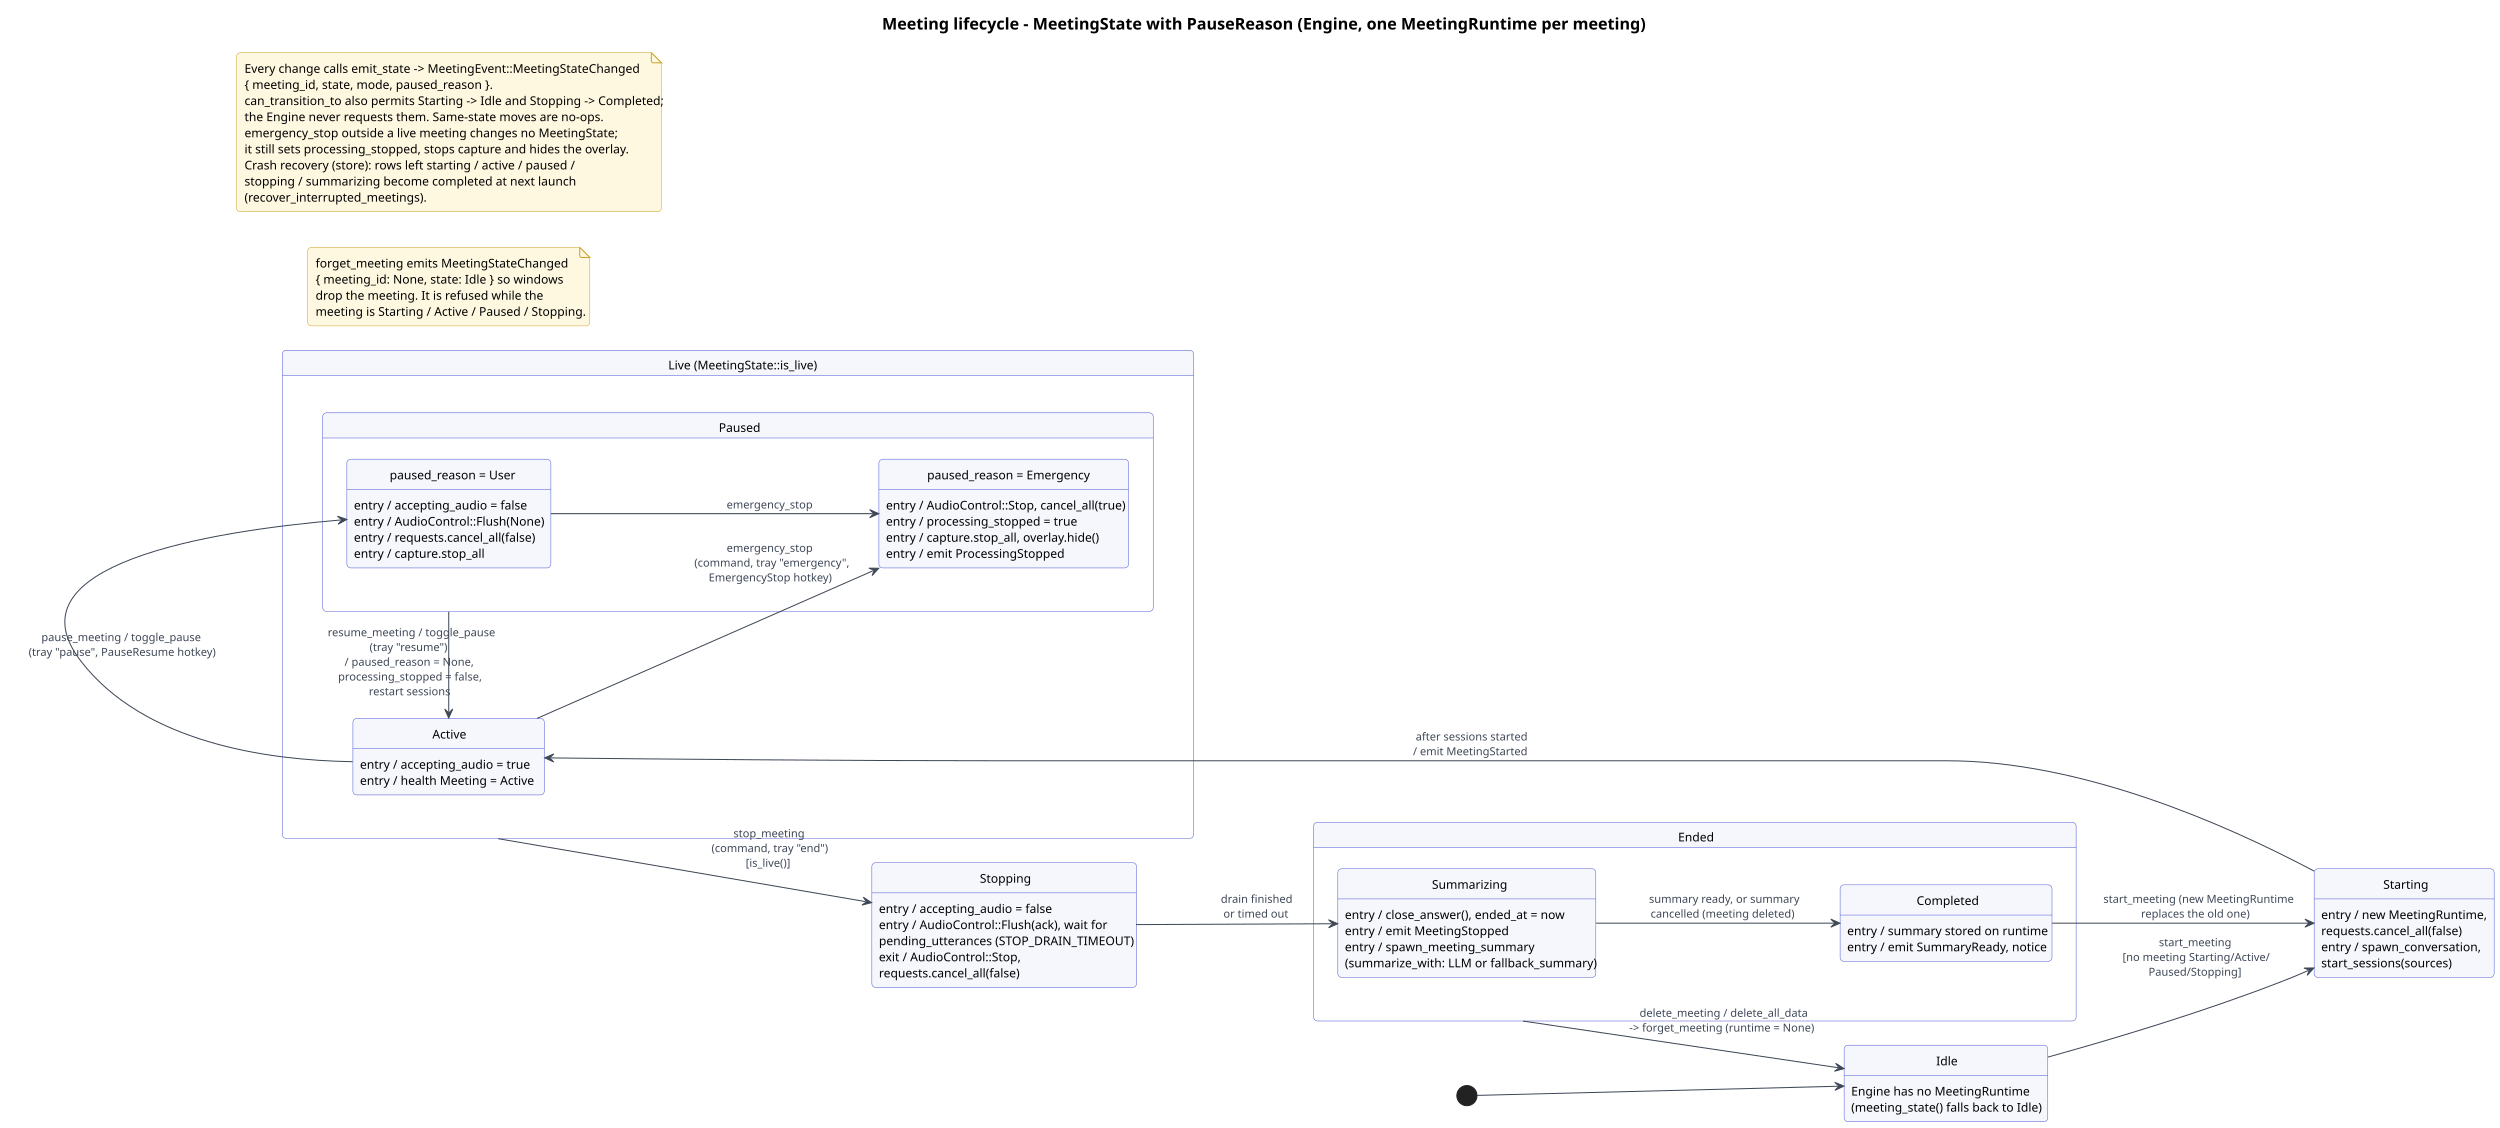
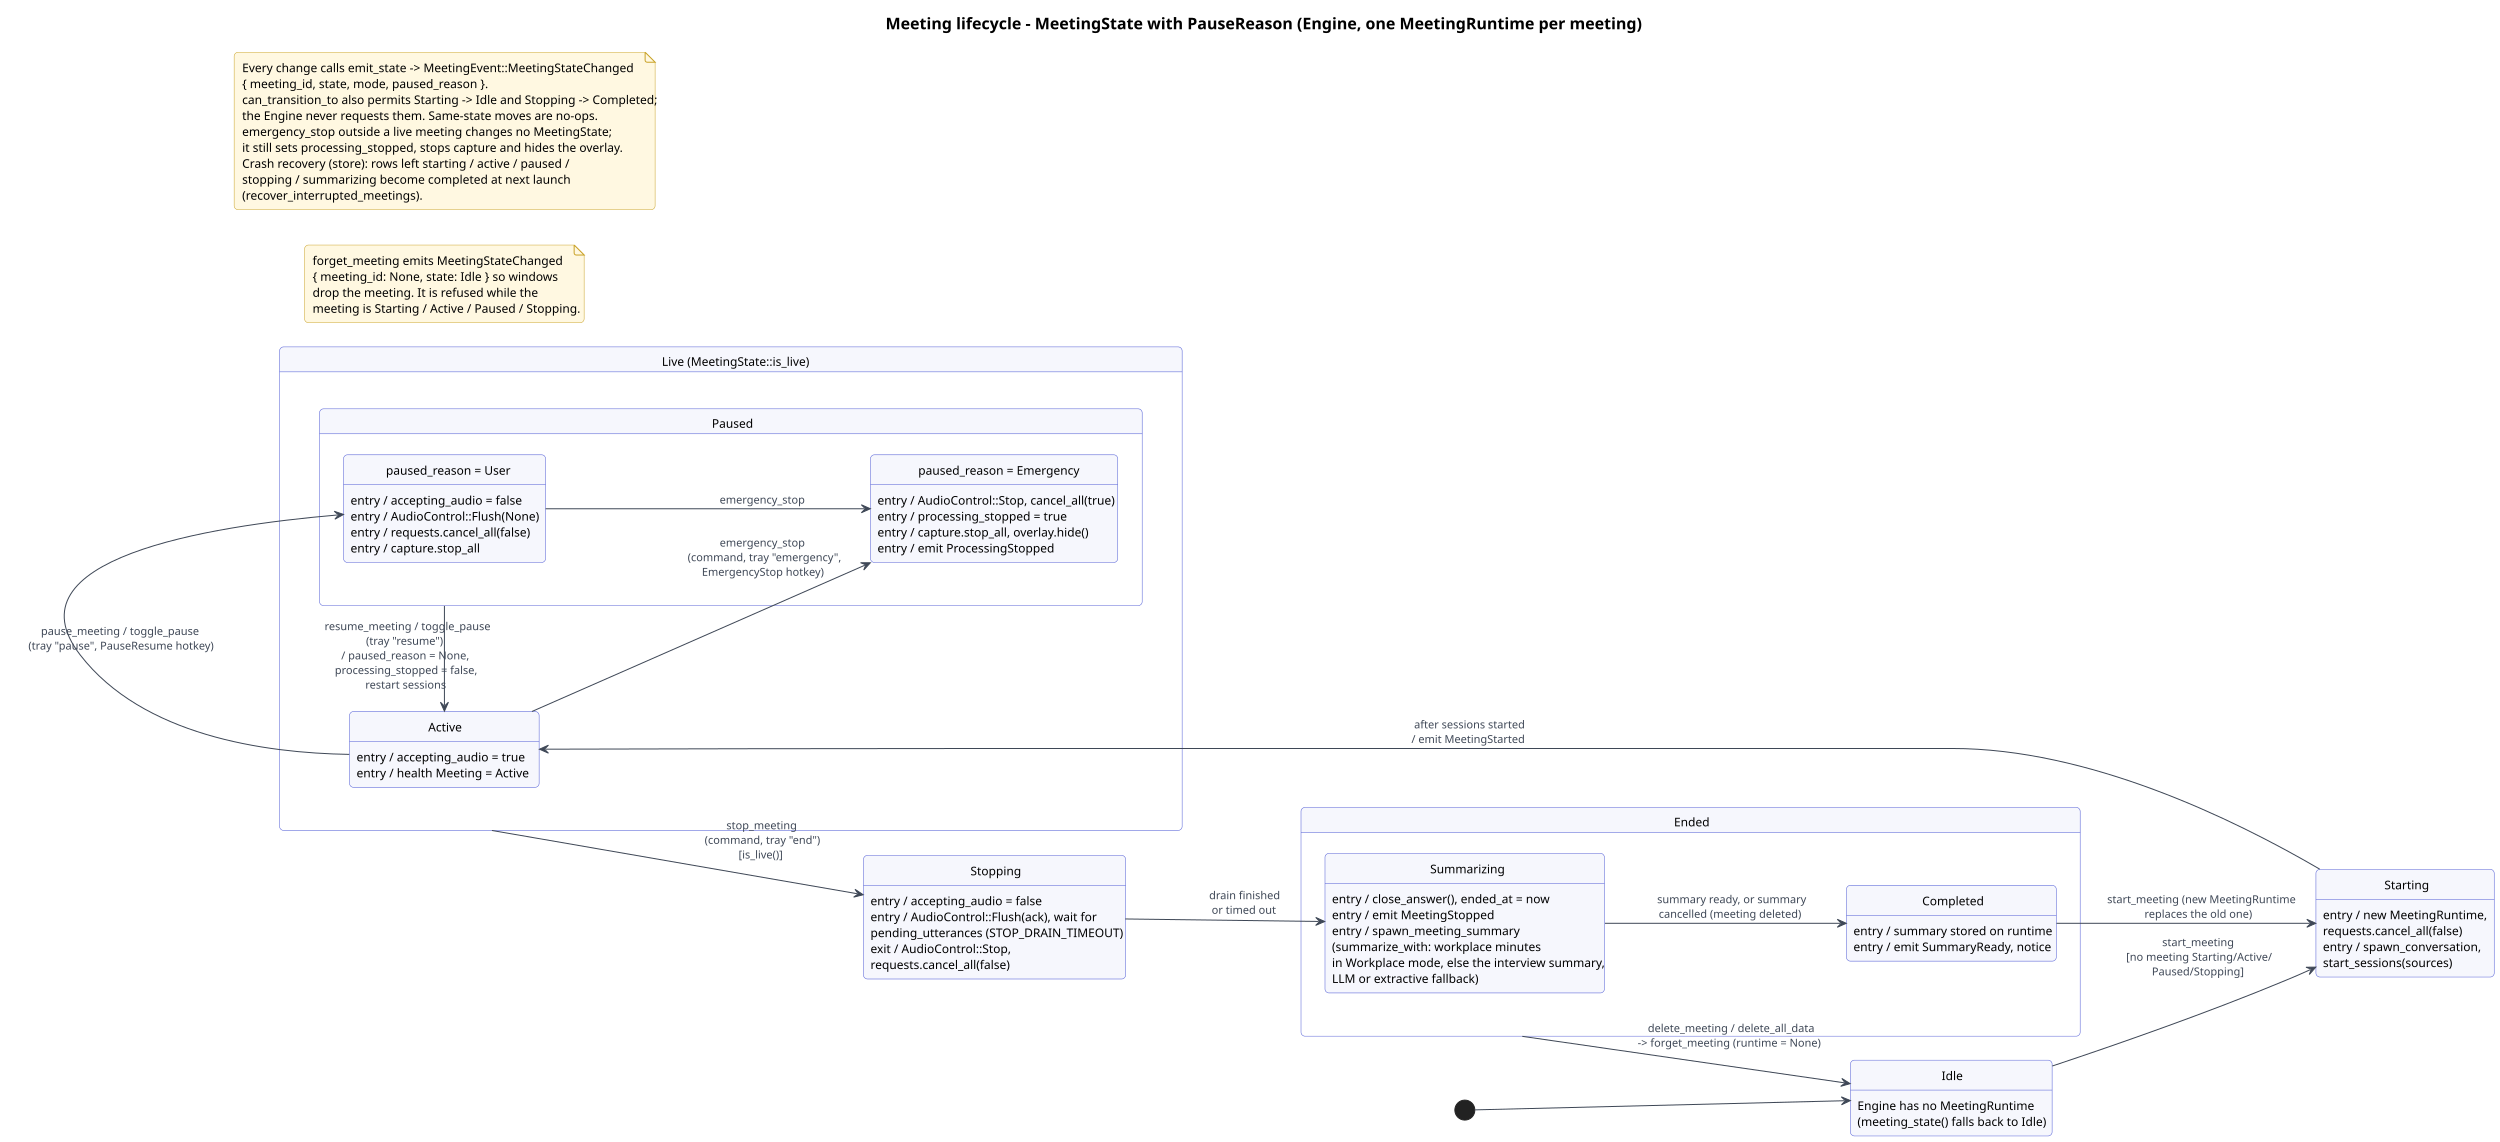
- <svg xmlns="http://www.w3.org/2000/svg" contentStyleType="text/css" height="1677px" preserveAspectRatio="none" style="width:3718px;height:1677px;background:#FFFFFF;" version="1.1" viewBox="0 0 3718 1677" width="3718.5px" zoomAndPan="magnify">
+ <svg xmlns="http://www.w3.org/2000/svg" contentStyleType="text/css" height="1714.5px" preserveAspectRatio="none" style="width:3754px;height:1714px;background:#FFFFFF;" version="1.1" viewBox="0 0 3754 1714" width="3754.5px" zoomAndPan="magnify">
  <defs />
  <g>
-     <text fill="#000000" font-family="Segoe UI" font-size="24" font-weight="bold" lengthAdjust="spacing" textLength="1075.359" x="1311.736" y="43.898">Meeting lifecycle - MeetingState with PauseReason (Engine, one MeetingRuntime per meeting)</text>
+     <text fill="#000000" font-family="Segoe UI" font-size="24" font-weight="bold" lengthAdjust="spacing" textLength="1075.359" x="1329.736" y="43.898">Meeting lifecycle - MeetingState with PauseReason (Engine, one MeetingRuntime per meeting)</text>
    <g id="cluster_Live">
      <path d="M425.85,520.922 L1769.1,520.922 A6,6 0 0 1 1775.1,526.922 L1775.1,558.363 L419.85,558.363 L419.85,526.922 A6,6 0 0 1 425.85,520.922 " fill="#F6F7FD" style="stroke:#F6F7FD;stroke-width:1.5;" />
      <rect fill="none" height="726" rx="6" ry="6" style="stroke:#4F5BD5;stroke-width:0.75;" width="1355.25" x="419.85" y="520.922" />
      <line style="stroke:#4F5BD5;stroke-width:0.75;" x1="419.85" x2="1775.1" y1="558.363" y2="558.363" />
      <text fill="#000000" font-family="Segoe UI" font-size="18" lengthAdjust="spacing" textLength="207.255" x="993.848" y="549.346">Live (MeetingState::is_live)</text>
    </g>
    <g id="cluster_Paused">
      <path d="M485.85,613.922 L1709.1,613.922 A6,6 0 0 1 1715.1,619.922 L1715.1,651.363 L479.85,651.363 L479.85,619.922 A6,6 0 0 1 485.85,613.922 " fill="#F6F7FD" style="stroke:#F6F7FD;stroke-width:1.5;" />
      <rect fill="none" height="295.5" rx="6" ry="6" style="stroke:#4F5BD5;stroke-width:0.75;" width="1235.25" x="479.85" y="613.922" />
      <line style="stroke:#4F5BD5;stroke-width:0.75;" x1="479.85" x2="1715.1" y1="651.363" y2="651.363" />
      <text fill="#000000" font-family="Segoe UI" font-size="18" lengthAdjust="spacing" textLength="57.076" x="1068.937" y="642.346">Paused</text>
    </g>
    <g id="cluster_Ended">
-       <path d="M1959.6,1222.922 L3081.6,1222.922 A6,6 0 0 1 3087.6,1228.922 L3087.6,1260.363 L1953.6,1260.363 L1953.6,1228.922 A6,6 0 0 1 1959.6,1222.922 " fill="#F6F7FD" style="stroke:#F6F7FD;stroke-width:1.5;" />
-       <rect fill="none" height="295.5" rx="6" ry="6" style="stroke:#4F5BD5;stroke-width:0.75;" width="1134" x="1953.6" y="1222.922" />
-       <line style="stroke:#4F5BD5;stroke-width:0.75;" x1="1953.6" x2="3087.6" y1="1260.363" y2="1260.363" />
-       <text fill="#000000" font-family="Segoe UI" font-size="18" lengthAdjust="spacing" textLength="49.904" x="2495.648" y="1251.346">Ended</text>
+       <path d="M1959.6,1212.422 L3117.6,1212.422 A6,6 0 0 1 3123.6,1218.422 L3123.6,1249.863 L1953.6,1249.863 L1953.6,1218.422 A6,6 0 0 1 1959.6,1212.422 " fill="#F6F7FD" style="stroke:#F6F7FD;stroke-width:1.5;" />
+       <rect fill="none" height="343.5" rx="6" ry="6" style="stroke:#4F5BD5;stroke-width:0.75;" width="1170" x="1953.6" y="1212.422" />
+       <line style="stroke:#4F5BD5;stroke-width:0.75;" x1="1953.6" x2="3123.6" y1="1249.863" y2="1249.863" />
+       <text fill="#000000" font-family="Segoe UI" font-size="18" lengthAdjust="spacing" textLength="49.904" x="2513.648" y="1240.846">Ended</text>
    </g>
    <g id="Live.Active">
      <rect fill="#F6F7FD" height="113.824" rx="6" ry="6" style="stroke:#4F5BD5;stroke-width:0.75;" width="284.704" x="524.85" y="1068.422" />
      <line style="stroke:#4F5BD5;stroke-width:0.75;" x1="524.85" x2="809.554" y1="1113.363" y2="1113.363" />
      <text fill="#000000" font-family="Segoe UI" font-size="18" lengthAdjust="spacing" textLength="48.419" x="642.993" y="1098.346">Active</text>
      <text fill="#000000" font-family="Segoe UI" font-size="18" lengthAdjust="spacing" textLength="241.023" x="535.35" y="1143.287">entry / accepting_audio = true</text>
      <text fill="#000000" font-family="Segoe UI" font-size="18" lengthAdjust="spacing" textLength="248.704" x="535.35" y="1167.228">entry / health Meeting = Active</text>
    </g>
    <g id="Live.Paused.PUser">
      <rect fill="#F6F7FD" height="161.707" rx="6" ry="6" style="stroke:#4F5BD5;stroke-width:0.75;" width="303.425" x="515.85" y="682.922" />
      <line style="stroke:#4F5BD5;stroke-width:0.75;" x1="515.85" x2="819.275" y1="727.863" y2="727.863" />
      <text fill="#000000" font-family="Segoe UI" font-size="18" lengthAdjust="spacing" textLength="176.098" x="579.514" y="712.846">paused_reason = User</text>
      <text fill="#000000" font-family="Segoe UI" font-size="18" lengthAdjust="spacing" textLength="245.268" x="526.35" y="757.787">entry / accepting_audio = false</text>
      <text fill="#000000" font-family="Segoe UI" font-size="18" lengthAdjust="spacing" textLength="267.425" x="526.35" y="781.729">entry / AudioControl::Flush(None)</text>
      <text fill="#000000" font-family="Segoe UI" font-size="18" lengthAdjust="spacing" textLength="250.849" x="526.35" y="805.67">entry / requests.cancel_all(false)</text>
      <text fill="#000000" font-family="Segoe UI" font-size="18" lengthAdjust="spacing" textLength="181.67" x="526.35" y="829.611">entry / capture.stop_all</text>
    </g>
    <g id="Live.Paused.PEmergency">
      <rect fill="#F6F7FD" height="161.707" rx="6" ry="6" style="stroke:#4F5BD5;stroke-width:0.75;" width="371.329" x="1307.1" y="682.922" />
      <line style="stroke:#4F5BD5;stroke-width:0.75;" x1="1307.1" x2="1678.429" y1="727.863" y2="727.863" />
      <text fill="#000000" font-family="Segoe UI" font-size="18" lengthAdjust="spacing" textLength="227.927" x="1378.801" y="712.846">paused_reason = Emergency</text>
      <text fill="#000000" font-family="Segoe UI" font-size="18" lengthAdjust="spacing" textLength="335.329" x="1317.6" y="757.787">entry / AudioControl::Stop, cancel_all(true)</text>
      <text fill="#000000" font-family="Segoe UI" font-size="18" lengthAdjust="spacing" textLength="270.141" x="1317.6" y="781.729">entry / processing_stopped = true</text>
      <text fill="#000000" font-family="Segoe UI" font-size="18" lengthAdjust="spacing" textLength="296.894" x="1317.6" y="805.67">entry / capture.stop_all, overlay.hide()</text>
      <text fill="#000000" font-family="Segoe UI" font-size="18" lengthAdjust="spacing" textLength="250.269" x="1317.6" y="829.611">entry / emit ProcessingStopped</text>
    </g>
    <g id="Ended.Summarizing">
-       <rect fill="#F6F7FD" height="161.707" rx="6" ry="6" style="stroke:#4F5BD5;stroke-width:0.75;" width="383.695" x="1989.6" y="1291.922" />
-       <line style="stroke:#4F5BD5;stroke-width:0.75;" x1="1989.6" x2="2373.295" y1="1336.863" y2="1336.863" />
-       <text fill="#000000" font-family="Segoe UI" font-size="18" lengthAdjust="spacing" textLength="103.816" x="2129.539" y="1321.846">Summarizing</text>
-       <text fill="#000000" font-family="Segoe UI" font-size="18" lengthAdjust="spacing" textLength="309.498" x="2000.1" y="1366.787">entry / close_answer(), ended_at = now</text>
-       <text fill="#000000" font-family="Segoe UI" font-size="18" lengthAdjust="spacing" textLength="231.469" x="2000.1" y="1390.728">entry / emit MeetingStopped</text>
-       <text fill="#000000" font-family="Segoe UI" font-size="18" lengthAdjust="spacing" textLength="261.589" x="2000.1" y="1414.67">entry / spawn_meeting_summary</text>
-       <text fill="#000000" font-family="Segoe UI" font-size="18" lengthAdjust="spacing" textLength="347.695" x="2000.1" y="1438.611">(summarize_with: LLM or fallback_summary)</text>
+       <rect fill="#F6F7FD" height="209.59" rx="6" ry="6" style="stroke:#4F5BD5;stroke-width:0.75;" width="419.59" x="1989.6" y="1281.422" />
+       <line style="stroke:#4F5BD5;stroke-width:0.75;" x1="1989.6" x2="2409.19" y1="1326.363" y2="1326.363" />
+       <text fill="#000000" font-family="Segoe UI" font-size="18" lengthAdjust="spacing" textLength="103.816" x="2147.487" y="1311.346">Summarizing</text>
+       <text fill="#000000" font-family="Segoe UI" font-size="18" lengthAdjust="spacing" textLength="309.498" x="2000.1" y="1356.287">entry / close_answer(), ended_at = now</text>
+       <text fill="#000000" font-family="Segoe UI" font-size="18" lengthAdjust="spacing" textLength="231.469" x="2000.1" y="1380.228">entry / emit MeetingStopped</text>
+       <text fill="#000000" font-family="Segoe UI" font-size="18" lengthAdjust="spacing" textLength="261.589" x="2000.1" y="1404.17">entry / spawn_meeting_summary</text>
+       <text fill="#000000" font-family="Segoe UI" font-size="18" lengthAdjust="spacing" textLength="290.452" x="2000.1" y="1428.111">(summarize_with: workplace minutes</text>
+       <text fill="#000000" font-family="Segoe UI" font-size="18" lengthAdjust="spacing" textLength="383.59" x="2000.1" y="1452.053">in Workplace mode, else the interview summary,</text>
+       <text fill="#000000" font-family="Segoe UI" font-size="18" lengthAdjust="spacing" textLength="206.648" x="2000.1" y="1475.994">LLM or extractive fallback)</text>
    </g>
    <g id="Ended.Completed">
-       <rect fill="#F6F7FD" height="113.824" rx="6" ry="6" style="stroke:#4F5BD5;stroke-width:0.75;" width="315.132" x="2736.6" y="1315.922" />
-       <line style="stroke:#4F5BD5;stroke-width:0.75;" x1="2736.6" x2="3051.732" y1="1360.863" y2="1360.863" />
-       <text fill="#000000" font-family="Segoe UI" font-size="18" lengthAdjust="spacing" textLength="87.662" x="2850.335" y="1345.846">Completed</text>
-       <text fill="#000000" font-family="Segoe UI" font-size="18" lengthAdjust="spacing" textLength="278.587" x="2747.1" y="1390.787">entry / summary stored on runtime</text>
-       <text fill="#000000" font-family="Segoe UI" font-size="18" lengthAdjust="spacing" textLength="279.132" x="2747.1" y="1414.728">entry / emit SummaryReady, notice</text>
+       <rect fill="#F6F7FD" height="113.824" rx="6" ry="6" style="stroke:#4F5BD5;stroke-width:0.75;" width="315.132" x="2772.6" y="1329.422" />
+       <line style="stroke:#4F5BD5;stroke-width:0.75;" x1="2772.6" x2="3087.732" y1="1374.363" y2="1374.363" />
+       <text fill="#000000" font-family="Segoe UI" font-size="18" lengthAdjust="spacing" textLength="87.662" x="2886.335" y="1359.346">Completed</text>
+       <text fill="#000000" font-family="Segoe UI" font-size="18" lengthAdjust="spacing" textLength="278.587" x="2783.1" y="1404.287">entry / summary stored on runtime</text>
+       <text fill="#000000" font-family="Segoe UI" font-size="18" lengthAdjust="spacing" textLength="279.132" x="2783.1" y="1428.228">entry / emit SummaryReady, notice</text>
    </g>
    <g id="Idle">
-       <rect fill="#F6F7FD" height="113.824" rx="6" ry="6" style="stroke:#4F5BD5;stroke-width:0.75;" width="302.862" x="2742.6" y="1554.422" />
-       <line style="stroke:#4F5BD5;stroke-width:0.75;" x1="2742.6" x2="3045.462" y1="1599.363" y2="1599.363" />
-       <text fill="#000000" font-family="Segoe UI" font-size="18" lengthAdjust="spacing" textLength="29.162" x="2879.45" y="1584.346">Idle</text>
-       <text fill="#000000" font-family="Segoe UI" font-size="18" lengthAdjust="spacing" textLength="249.108" x="2753.1" y="1629.287">Engine has no MeetingRuntime</text>
-       <text fill="#000000" font-family="Segoe UI" font-size="18" lengthAdjust="spacing" textLength="266.862" x="2753.1" y="1653.228">(meeting_state() falls back to Idle)</text>
+       <rect fill="#F6F7FD" height="113.824" rx="6" ry="6" style="stroke:#4F5BD5;stroke-width:0.75;" width="302.862" x="2778.6" y="1591.922" />
+       <line style="stroke:#4F5BD5;stroke-width:0.75;" x1="2778.6" x2="3081.462" y1="1636.863" y2="1636.863" />
+       <text fill="#000000" font-family="Segoe UI" font-size="18" lengthAdjust="spacing" textLength="29.162" x="2915.45" y="1621.846">Idle</text>
+       <text fill="#000000" font-family="Segoe UI" font-size="18" lengthAdjust="spacing" textLength="249.108" x="2789.1" y="1666.787">Engine has no MeetingRuntime</text>
+       <text fill="#000000" font-family="Segoe UI" font-size="18" lengthAdjust="spacing" textLength="266.862" x="2789.1" y="1690.728">(meeting_state() falls back to Idle)</text>
    </g>
    <g id="Starting">
-       <rect fill="#F6F7FD" height="161.707" rx="6" ry="6" style="stroke:#4F5BD5;stroke-width:0.75;" width="267.732" x="3441.6" y="1291.922" />
-       <line style="stroke:#4F5BD5;stroke-width:0.75;" x1="3441.6" x2="3709.332" y1="1336.863" y2="1336.863" />
-       <text fill="#000000" font-family="Segoe UI" font-size="18" lengthAdjust="spacing" textLength="62.323" x="3544.305" y="1321.846">Starting</text>
-       <text fill="#000000" font-family="Segoe UI" font-size="18" lengthAdjust="spacing" textLength="231.732" x="3452.1" y="1366.787">entry / new MeetingRuntime,</text>
-       <text fill="#000000" font-family="Segoe UI" font-size="18" lengthAdjust="spacing" textLength="193.307" x="3452.1" y="1390.728">requests.cancel_all(false)</text>
-       <text fill="#000000" font-family="Segoe UI" font-size="18" lengthAdjust="spacing" textLength="220.816" x="3452.1" y="1414.67">entry / spawn_conversation,</text>
-       <text fill="#000000" font-family="Segoe UI" font-size="18" lengthAdjust="spacing" textLength="178.638" x="3452.1" y="1438.611">start_sessions(sources)</text>
+       <rect fill="#F6F7FD" height="161.707" rx="6" ry="6" style="stroke:#4F5BD5;stroke-width:0.75;" width="267.732" x="3477.6" y="1305.422" />
+       <line style="stroke:#4F5BD5;stroke-width:0.75;" x1="3477.6" x2="3745.332" y1="1350.363" y2="1350.363" />
+       <text fill="#000000" font-family="Segoe UI" font-size="18" lengthAdjust="spacing" textLength="62.323" x="3580.305" y="1335.346">Starting</text>
+       <text fill="#000000" font-family="Segoe UI" font-size="18" lengthAdjust="spacing" textLength="231.732" x="3488.1" y="1380.287">entry / new MeetingRuntime,</text>
+       <text fill="#000000" font-family="Segoe UI" font-size="18" lengthAdjust="spacing" textLength="193.307" x="3488.1" y="1404.228">requests.cancel_all(false)</text>
+       <text fill="#000000" font-family="Segoe UI" font-size="18" lengthAdjust="spacing" textLength="220.816" x="3488.1" y="1428.17">entry / spawn_conversation,</text>
+       <text fill="#000000" font-family="Segoe UI" font-size="18" lengthAdjust="spacing" textLength="178.638" x="3488.1" y="1452.111">start_sessions(sources)</text>
    </g>
    <g id="Stopping">
-       <rect fill="#F6F7FD" height="185.648" rx="6" ry="6" style="stroke:#4F5BD5;stroke-width:0.75;" width="393.653" x="1296.6" y="1282.922" />
-       <line style="stroke:#4F5BD5;stroke-width:0.75;" x1="1296.6" x2="1690.253" y1="1327.863" y2="1327.863" />
-       <text fill="#000000" font-family="Segoe UI" font-size="18" lengthAdjust="spacing" textLength="72.519" x="1457.167" y="1312.846">Stopping</text>
-       <text fill="#000000" font-family="Segoe UI" font-size="18" lengthAdjust="spacing" textLength="245.268" x="1307.1" y="1357.787">entry / accepting_audio = false</text>
-       <text fill="#000000" font-family="Segoe UI" font-size="18" lengthAdjust="spacing" textLength="319.06" x="1307.1" y="1381.728">entry / AudioControl::Flush(ack), wait for</text>
-       <text fill="#000000" font-family="Segoe UI" font-size="18" lengthAdjust="spacing" textLength="357.653" x="1307.1" y="1405.67">pending_utterances (STOP_DRAIN_TIMEOUT)</text>
-       <text fill="#000000" font-family="Segoe UI" font-size="18" lengthAdjust="spacing" textLength="199.951" x="1307.1" y="1429.611">exit / AudioControl::Stop,</text>
-       <text fill="#000000" font-family="Segoe UI" font-size="18" lengthAdjust="spacing" textLength="193.307" x="1307.1" y="1453.553">requests.cancel_all(false)</text>
+       <rect fill="#F6F7FD" height="185.648" rx="6" ry="6" style="stroke:#4F5BD5;stroke-width:0.75;" width="393.653" x="1296.6" y="1284.422" />
+       <line style="stroke:#4F5BD5;stroke-width:0.75;" x1="1296.6" x2="1690.253" y1="1329.363" y2="1329.363" />
+       <text fill="#000000" font-family="Segoe UI" font-size="18" lengthAdjust="spacing" textLength="72.519" x="1457.167" y="1314.346">Stopping</text>
+       <text fill="#000000" font-family="Segoe UI" font-size="18" lengthAdjust="spacing" textLength="245.268" x="1307.1" y="1359.287">entry / accepting_audio = false</text>
+       <text fill="#000000" font-family="Segoe UI" font-size="18" lengthAdjust="spacing" textLength="319.06" x="1307.1" y="1383.228">entry / AudioControl::Flush(ack), wait for</text>
+       <text fill="#000000" font-family="Segoe UI" font-size="18" lengthAdjust="spacing" textLength="357.653" x="1307.1" y="1407.17">pending_utterances (STOP_DRAIN_TIMEOUT)</text>
+       <text fill="#000000" font-family="Segoe UI" font-size="18" lengthAdjust="spacing" textLength="199.951" x="1307.1" y="1431.111">exit / AudioControl::Stop,</text>
+       <text fill="#000000" font-family="Segoe UI" font-size="18" lengthAdjust="spacing" textLength="193.307" x="1307.1" y="1455.053">requests.cancel_all(false)</text>
    </g>
    <g id="elem_N1">
      <path d="M457.35,373.922 L457.35,478.688 A6,6 0 0 0 463.35,484.688 L871.148,484.688 A6,6 0 0 0 877.148,478.688 L877.148,382.922 L862.148,367.922 L463.35,367.922 A6,6 0 0 0 457.35,373.922 " fill="#FFF8E1" style="stroke:#C9A227;stroke-width:0.75;" />
      <path d="M862.148,367.922 L862.148,379.922 A3,3 0 0 0 865.148,382.922 L877.148,382.922 L862.148,367.922 " fill="#FFF8E1" style="stroke:#C9A227;stroke-width:1.5;" />
      <text fill="#000000" font-family="Segoe UI" font-size="18" lengthAdjust="spacing" textLength="352.327" x="469.35" y="397.846">forget_meeting emits MeetingStateChanged</text>
      <text fill="#000000" font-family="Segoe UI" font-size="18" lengthAdjust="spacing" textLength="343.802" x="469.35" y="421.787">{ meeting_id: None, state: Idle } so windows</text>
      <text fill="#000000" font-family="Segoe UI" font-size="18" lengthAdjust="spacing" textLength="316.731" x="469.35" y="445.728">drop the meeting. It is refused while the</text>
      <text fill="#000000" font-family="Segoe UI" font-size="18" lengthAdjust="spacing" textLength="382.298" x="469.35" y="469.67">meeting is Starting / Active / Paused / Stopping.</text>
    </g>
    <g id="elem_N2">
      <path d="M351.6,84.422 L351.6,308.894 A6,6 0 0 0 357.6,314.894 L977.706,314.894 A6,6 0 0 0 983.706,308.894 L983.706,93.422 L968.706,78.422 L357.6,78.422 A6,6 0 0 0 351.6,84.422 " fill="#FFF8E1" style="stroke:#C9A227;stroke-width:0.75;" />
      <path d="M968.706,78.422 L968.706,90.422 A3,3 0 0 0 971.706,93.422 L983.706,93.422 L968.706,78.422 " fill="#FFF8E1" style="stroke:#C9A227;stroke-width:1.5;" />
      <text fill="#000000" font-family="Segoe UI" font-size="18" lengthAdjust="spacing" textLength="554.537" x="363.6" y="108.346">Every change calls emit_state -&gt; MeetingEvent::MeetingStateChanged</text>
      <text fill="#000000" font-family="Segoe UI" font-size="18" lengthAdjust="spacing" textLength="341.851" x="363.6" y="132.287">{ meeting_id, state, mode, paused_reason }.</text>
      <text fill="#000000" font-family="Segoe UI" font-size="18" lengthAdjust="spacing" textLength="594.606" x="363.6" y="156.228">can_transition_to also permits Starting -&gt; Idle and Stopping -&gt; Completed;</text>
      <text fill="#000000" font-family="Segoe UI" font-size="18" lengthAdjust="spacing" textLength="501.636" x="363.6" y="180.17">the Engine never requests them. Same-state moves are no-ops.</text>
      <text fill="#000000" font-family="Segoe UI" font-size="18" lengthAdjust="spacing" textLength="521.692" x="363.6" y="204.111">emergency_stop outside a live meeting changes no MeetingState;</text>
      <text fill="#000000" font-family="Segoe UI" font-size="18" lengthAdjust="spacing" textLength="536.133" x="363.6" y="228.053">it still sets processing_stopped, stops capture and hides the overlay.</text>
      <text fill="#000000" font-family="Segoe UI" font-size="18" lengthAdjust="spacing" textLength="463.887" x="363.6" y="251.994">Crash recovery (store): rows left starting / active / paused /</text>
      <text fill="#000000" font-family="Segoe UI" font-size="18" lengthAdjust="spacing" textLength="464.229" x="363.6" y="275.935">stopping / summarizing become completed at next launch</text>
      <text fill="#000000" font-family="Segoe UI" font-size="18" lengthAdjust="spacing" textLength="251.2" x="363.6" y="299.877">(recover_interrupted_meetings).</text>
    </g>
-     <ellipse cx="2181.6" cy="1629.422" fill="#222222" rx="15" ry="15" style="stroke:#222222;stroke-width:1.5;" />
+     <ellipse cx="2199.6" cy="1666.922" fill="#222222" rx="15" ry="15" style="stroke:#222222;stroke-width:1.5;" />
    <g id="link_PUser_PEmergency">
      <path d="M819.27,763.922 C956.535,763.922 1150.8,763.922 1297.875,763.922 " fill="none" id="PUser-to-PEmergency" style="stroke:#3E4756;stroke-width:1.5;" />
      <polygon fill="#3E4756" points="1306.875,763.922,1293.375,757.922,1299.375,763.922,1293.375,769.922,1306.875,763.922" style="stroke:#3E4756;stroke-width:1.5;" />
      <text fill="#3E4756" font-family="Segoe UI" font-size="16.5" lengthAdjust="spacing" textLength="119.303" x="1080.6" y="756.227">emergency_stop</text>
    </g>
    <g id="link_Active_PUser">
      <path d="M524.475,1132.802 C396.18,1130.747 214.065,1104.467 120.6,983.672 C9,839.447 308.928,790.298 506.838,773.288 " fill="none" id="Active-to-PUser" style="stroke:#3E4756;stroke-width:1.5;" />
      <polygon fill="#3E4756" points="515.805,772.517,501.841,767.695,508.332,773.159,502.868,779.651,515.805,772.517" style="stroke:#3E4756;stroke-width:1.5;" />
      <text fill="#3E4756" font-family="Segoe UI" font-size="16.5" lengthAdjust="spacing" textLength="222.718" x="61.489" y="953.477">pause_meeting / toggle_pause</text>
      <text fill="#3E4756" font-family="Segoe UI" font-size="16.5" lengthAdjust="spacing" textLength="260.495" x="42.6" y="975.423">(tray "pause", PauseResume hotkey)</text>
    </g>
    <g id="link_Active_PEmergency">
      <path d="M798.765,1068.347 C935.625,1008.197 1144.105,916.597 1298.71,848.677 " fill="none" id="Active-to-PEmergency" style="stroke:#3E4756;stroke-width:1.5;" />
      <polygon fill="#3E4756" points="1306.95,845.057,1292.177,844.994,1300.083,848.073,1297.003,855.98,1306.95,845.057" style="stroke:#3E4756;stroke-width:1.5;" />
      <text fill="#3E4756" font-family="Segoe UI" font-size="16.5" lengthAdjust="spacing" textLength="119.303" x="1080.686" y="820.727">emergency_stop</text>
      <text fill="#3E4756" font-family="Segoe UI" font-size="16.5" lengthAdjust="spacing" textLength="215.475" x="1032.6" y="842.673">(command, tray "emergency",</text>
      <text fill="#3E4756" font-family="Segoe UI" font-size="16.5" lengthAdjust="spacing" textLength="172.847" x="1053.914" y="864.62">EmergencyStop hotkey)</text>
    </g>
    <g id="link_Paused_Active">
      <path d="M667.35,909.833 C667.35,910.387 667.35,910.958 667.35,911.545 C667.35,913.892 667.35,916.494 667.35,919.321 C667.35,930.629 667.35,945.541 667.35,962.186 C667.35,995.477 667.35,1026.699 667.35,1058.882 " fill="none" id="Paused-to-Active" style="stroke:#3E4756;stroke-width:1.5;" />
      <polygon fill="#3E4756" points="667.35,1067.882,673.35,1054.382,667.35,1060.382,661.35,1054.382,667.35,1067.882" style="stroke:#3E4756;stroke-width:1.5;" />
      <text fill="#3E4756" font-family="Segoe UI" font-size="16.5" lengthAdjust="spacing" textLength="233.2" x="487.35" y="946.247">resume_meeting / toggle_pause</text>
      <text fill="#3E4756" font-family="Segoe UI" font-size="16.5" lengthAdjust="spacing" textLength="108.668" x="549.616" y="968.193">(tray "resume")</text>
      <text fill="#3E4756" font-family="Segoe UI" font-size="16.5" lengthAdjust="spacing" textLength="183.224" x="512.338" y="990.14">/ paused_reason = None,</text>
      <text fill="#3E4756" font-family="Segoe UI" font-size="16.5" lengthAdjust="spacing" textLength="202.351" x="502.774" y="1012.086">processing_stopped = false,</text>
      <text fill="#3E4756" font-family="Segoe UI" font-size="16.5" lengthAdjust="spacing" textLength="110.835" x="548.532" y="1034.032">restart sessions</text>
    </g>
    <g id="link_Summarizing_Completed">
-       <path d="M2373.705,1372.922 C2487.195,1372.922 2620.44,1372.922 2727.285,1372.922 " fill="none" id="Summarizing-to-Completed" style="stroke:#3E4756;stroke-width:1.5;" />
-       <polygon fill="#3E4756" points="2736.285,1372.922,2722.785,1366.922,2728.785,1372.922,2722.785,1378.922,2736.285,1372.922" style="stroke:#3E4756;stroke-width:1.5;" />
-       <text fill="#3E4756" font-family="Segoe UI" font-size="16.5" lengthAdjust="spacing" textLength="206.758" x="2452.35" y="1342.727">summary ready, or summary</text>
-       <text fill="#3E4756" font-family="Segoe UI" font-size="16.5" lengthAdjust="spacing" textLength="201.956" x="2454.751" y="1364.673">cancelled (meeting deleted)</text>
+       <path d="M2410.065,1386.422 C2525.505,1386.422 2657.535,1386.422 2763.345,1386.422 " fill="none" id="Summarizing-to-Completed" style="stroke:#3E4756;stroke-width:1.5;" />
+       <polygon fill="#3E4756" points="2772.345,1386.422,2758.845,1380.422,2764.845,1386.422,2758.845,1392.422,2772.345,1386.422" style="stroke:#3E4756;stroke-width:1.5;" />
+       <text fill="#3E4756" font-family="Segoe UI" font-size="16.5" lengthAdjust="spacing" textLength="206.758" x="2488.35" y="1356.227">summary ready, or summary</text>
+       <text fill="#3E4756" font-family="Segoe UI" font-size="16.5" lengthAdjust="spacing" textLength="201.956" x="2490.751" y="1378.173">cancelled (meeting deleted)</text>
    </g>
    <g id="link_*start*_Idle">
-       <path d="M2196.645,1629.077 C2263.02,1627.397 2549.313,1620.125 2733.273,1615.46 " fill="none" id="*start*-to-Idle" style="stroke:#3E4756;stroke-width:1.5;" />
-       <polygon fill="#3E4756" points="2742.27,1615.232,2728.622,1609.576,2734.772,1615.422,2728.926,1621.572,2742.27,1615.232" style="stroke:#3E4756;stroke-width:1.5;" />
+       <path d="M2214.99,1666.577 C2283.54,1664.882 2581.203,1657.514 2769.513,1652.864 " fill="none" id="*start*-to-Idle" style="stroke:#3E4756;stroke-width:1.5;" />
+       <polygon fill="#3E4756" points="2778.51,1652.642,2764.866,1646.977,2771.012,1652.827,2765.162,1658.973,2778.51,1652.642" style="stroke:#3E4756;stroke-width:1.5;" />
    </g>
    <g id="link_Idle_Starting">
-       <path d="M3045.615,1572.122 C3146.25,1544.177 3281.01,1503.677 3396.6,1458.422 C3411.225,1452.692 3418.09,1449.959 3432.985,1443.269 " fill="none" id="Idle-to-Starting" style="stroke:#3E4756;stroke-width:1.5;" />
-       <polygon fill="#3E4756" points="3441.195,1439.582,3426.422,1439.64,3434.353,1442.655,3431.338,1450.586,3441.195,1439.582" style="stroke:#3E4756;stroke-width:1.5;" />
-       <text fill="#3E4756" font-family="Segoe UI" font-size="16.5" lengthAdjust="spacing" textLength="99.274" x="3210.716" y="1407.227">start_meeting</text>
-       <text fill="#3E4756" font-family="Segoe UI" font-size="16.5" lengthAdjust="spacing" textLength="207.507" x="3156.6" y="1429.173">[no meeting Starting/Active/</text>
-       <text fill="#3E4756" font-family="Segoe UI" font-size="16.5" lengthAdjust="spacing" textLength="130.203" x="3195.252" y="1451.12">Paused/Stopping]</text>
+       <path d="M3081.75,1600.697 C3182.145,1567.292 3316.575,1520.267 3432.6,1471.922 C3447.255,1465.817 3454.239,1462.863 3469.254,1455.978 " fill="none" id="Idle-to-Starting" style="stroke:#3E4756;stroke-width:1.5;" />
+       <polygon fill="#3E4756" points="3477.435,1452.227,3462.663,1452.4,3470.618,1455.353,3467.664,1463.308,3477.435,1452.227" style="stroke:#3E4756;stroke-width:1.5;" />
+       <text fill="#3E4756" font-family="Segoe UI" font-size="16.5" lengthAdjust="spacing" textLength="99.274" x="3246.716" y="1420.727">start_meeting</text>
+       <text fill="#3E4756" font-family="Segoe UI" font-size="16.5" lengthAdjust="spacing" textLength="207.507" x="3192.6" y="1442.673">[no meeting Starting/Active/</text>
+       <text fill="#3E4756" font-family="Segoe UI" font-size="16.5" lengthAdjust="spacing" textLength="130.203" x="3231.252" y="1464.62">Paused/Stopping]</text>
    </g>
    <g id="link_Starting_Active">
-       <path d="M3441.54,1295.507 C3308.37,1224.872 3094.59,1131.422 2895.6,1131.422 C1491.6,1131.422 1491.6,1131.422 1491.6,1131.422 C1252.335,1131.422 982.949,1128.955 819.059,1127.17 " fill="none" id="Starting-to-Active" style="stroke:#3E4756;stroke-width:1.5;" />
-       <polygon fill="#3E4756" points="810.06,1127.072,823.494,1133.218,817.56,1127.154,823.625,1121.219,810.06,1127.072" style="stroke:#3E4756;stroke-width:1.5;" />
-       <text fill="#3E4756" font-family="Segoe UI" font-size="16.5" lengthAdjust="spacing" textLength="152.851" x="2105.443" y="1101.227">after sessions started</text>
-       <text fill="#3E4756" font-family="Segoe UI" font-size="16.5" lengthAdjust="spacing" textLength="161.036" x="2101.35" y="1123.173">/ emit MeetingStarted</text>
+       <path d="M3483.36,1305.167 C3351.255,1228.067 3135.135,1123.922 2931.6,1123.922 C1491.6,1123.922 1491.6,1123.922 1491.6,1123.922 C1252.35,1123.922 982.95,1124.543 819.06,1124.978 " fill="none" id="Starting-to-Active" style="stroke:#3E4756;stroke-width:1.5;" />
+       <polygon fill="#3E4756" points="810.06,1125.002,823.576,1130.966,817.56,1124.982,823.544,1118.966,810.06,1125.002" style="stroke:#3E4756;stroke-width:1.5;" />
+       <text fill="#3E4756" font-family="Segoe UI" font-size="16.5" lengthAdjust="spacing" textLength="152.851" x="2123.443" y="1093.727">after sessions started</text>
+       <text fill="#3E4756" font-family="Segoe UI" font-size="16.5" lengthAdjust="spacing" textLength="161.036" x="2119.35" y="1115.673">/ emit MeetingStarted</text>
    </g>
    <g id="link_Live_Stopping">
-       <path d="M740.631,1247.225 C741.923,1247.447 743.23,1247.67 744.551,1247.897 C747.193,1248.35 749.892,1248.812 752.647,1249.284 C758.156,1250.228 763.887,1251.21 769.824,1252.228 C781.698,1254.263 794.396,1256.439 807.794,1258.735 C834.591,1263.327 864.19,1268.4 895.601,1273.783 C1021.245,1295.316 1167.009,1320.297 1287.279,1340.907 " fill="none" id="Live-to-Stopping" style="stroke:#3E4756;stroke-width:1.5;" />
-       <polygon fill="#3E4756" points="1296.15,1342.427,1283.857,1334.233,1288.758,1341.16,1281.831,1346.061,1296.15,1342.427" style="stroke:#3E4756;stroke-width:1.5;" />
+       <path d="M738.704,1247.022 C739.342,1247.132 739.985,1247.244 740.631,1247.355 C741.923,1247.579 743.23,1247.805 744.551,1248.034 C747.193,1248.492 749.892,1248.959 752.647,1249.436 C758.156,1250.391 763.887,1251.383 769.824,1252.411 C781.698,1254.468 794.396,1256.667 807.794,1258.988 C834.591,1263.629 864.19,1268.755 895.601,1274.196 C1021.245,1295.957 1167.012,1321.204 1287.282,1342.031 " fill="none" id="Live-to-Stopping" style="stroke:#3E4756;stroke-width:1.5;" />
+       <polygon fill="#3E4756" points="1296.15,1343.567,1283.872,1335.351,1288.76,1342.287,1281.824,1347.175,1296.15,1343.567" style="stroke:#3E4756;stroke-width:1.5;" />
      <text fill="#3E4756" font-family="Segoe UI" font-size="16.5" lengthAdjust="spacing" textLength="98.919" x="1090.673" y="1245.227">stop_meeting</text>
      <text fill="#3E4756" font-family="Segoe UI" font-size="16.5" lengthAdjust="spacing" textLength="164.065" x="1058.1" y="1267.173">(command, tray "end")</text>
      <text fill="#3E4756" font-family="Segoe UI" font-size="16.5" lengthAdjust="spacing" textLength="62.286" x="1108.99" y="1289.12">[is_live()]</text>
    </g>
    <g id="link_Stopping_Summarizing">
-       <path d="M1689.66,1375.067 C1783.665,1374.662 1886.985,1374.206 1980.405,1373.801 " fill="none" id="Stopping-to-Summarizing" style="stroke:#3E4756;stroke-width:1.5;" />
-       <polygon fill="#3E4756" points="1989.405,1373.762,1975.879,1367.821,1981.905,1373.794,1975.931,1379.82,1989.405,1373.762" style="stroke:#3E4756;stroke-width:1.5;" />
-       <text fill="#3E4756" font-family="Segoe UI" font-size="16.5" lengthAdjust="spacing" textLength="98.879" x="1815.6" y="1342.727">drain finished</text>
-       <text fill="#3E4756" font-family="Segoe UI" font-size="16.5" lengthAdjust="spacing" textLength="91.185" x="1819.447" y="1364.673">or timed out</text>
+       <path d="M1689.63,1379.912 C1782.75,1381.112 1885.291,1382.422 1980.136,1383.637 " fill="none" id="Stopping-to-Summarizing" style="stroke:#3E4756;stroke-width:1.5;" />
+       <polygon fill="#3E4756" points="1989.135,1383.752,1975.713,1377.579,1981.636,1383.656,1975.559,1389.579,1989.135,1383.752" style="stroke:#3E4756;stroke-width:1.5;" />
+       <text fill="#3E4756" font-family="Segoe UI" font-size="16.5" lengthAdjust="spacing" textLength="98.879" x="1815.6" y="1350.227">drain finished</text>
+       <text fill="#3E4756" font-family="Segoe UI" font-size="16.5" lengthAdjust="spacing" textLength="91.185" x="1819.447" y="1372.173">or timed out</text>
    </g>
    <g id="link_Ended_Idle">
-       <path d="M2264.983,1518.539 C2265.626,1518.634 2266.273,1518.73 2266.922,1518.826 C2269.52,1519.21 2272.165,1519.602 2274.856,1520 C2285.622,1521.593 2297.126,1523.296 2309.249,1525.09 C2333.497,1528.679 2360.226,1532.634 2388.504,1536.819 C2501.617,1553.559 2630.61,1572.649 2733.562,1587.889 " fill="none" id="Ended-to-Idle" style="stroke:#3E4756;stroke-width:1.5;" />
-       <polygon fill="#3E4756" points="2742.465,1589.207,2729.989,1581.295,2735.046,1588.109,2728.232,1593.165,2742.465,1589.207" style="stroke:#3E4756;stroke-width:1.5;" />
-       <text fill="#3E4756" font-family="Segoe UI" font-size="16.5" lengthAdjust="spacing" textLength="234.988" x="2438.351" y="1512.227">delete_meeting / delete_all_data</text>
-       <text fill="#3E4756" font-family="Segoe UI" font-size="16.5" lengthAdjust="spacing" textLength="265.49" x="2423.1" y="1534.173">-&gt; forget_meeting (runtime = None)</text>
+       <path d="M2285.888,1556.155 C2286.554,1556.251 2287.223,1556.348 2287.895,1556.445 C2290.584,1556.833 2293.322,1557.228 2296.108,1557.63 C2307.251,1559.239 2319.155,1560.957 2331.698,1562.767 C2356.785,1566.388 2384.429,1570.378 2413.657,1574.597 C2530.571,1591.472 2663.927,1610.721 2769.272,1625.931 " fill="none" id="Ended-to-Idle" style="stroke:#3E4756;stroke-width:1.5;" />
+       <polygon fill="#3E4756" points="2778.18,1627.217,2765.676,1619.349,2770.757,1626.145,2763.961,1631.226,2778.18,1627.217" style="stroke:#3E4756;stroke-width:1.5;" />
+       <text fill="#3E4756" font-family="Segoe UI" font-size="16.5" lengthAdjust="spacing" textLength="234.988" x="2474.351" y="1549.727">delete_meeting / delete_all_data</text>
+       <text fill="#3E4756" font-family="Segoe UI" font-size="16.5" lengthAdjust="spacing" textLength="265.49" x="2459.1" y="1571.673">-&gt; forget_meeting (runtime = None)</text>
    </g>
    <g id="link_Completed_Starting">
-       <path d="M3052.005,1372.922 C3169.905,1372.922 3320.82,1372.922 3432.39,1372.922 " fill="none" id="Completed-to-Starting" style="stroke:#3E4756;stroke-width:1.5;" />
-       <polygon fill="#3E4756" points="3441.39,1372.922,3427.89,1366.922,3433.89,1372.922,3427.89,1378.922,3441.39,1372.922" style="stroke:#3E4756;stroke-width:1.5;" />
-       <text fill="#3E4756" font-family="Segoe UI" font-size="16.5" lengthAdjust="spacing" textLength="264.87" x="3128.1" y="1342.727">start_meeting (new MeetingRuntime</text>
-       <text fill="#3E4756" font-family="Segoe UI" font-size="16.5" lengthAdjust="spacing" textLength="152.818" x="3184.126" y="1364.673">replaces the old one)</text>
+       <path d="M3088.005,1386.422 C3205.905,1386.422 3356.82,1386.422 3468.39,1386.422 " fill="none" id="Completed-to-Starting" style="stroke:#3E4756;stroke-width:1.5;" />
+       <polygon fill="#3E4756" points="3477.39,1386.422,3463.89,1380.422,3469.89,1386.422,3463.89,1392.422,3477.39,1386.422" style="stroke:#3E4756;stroke-width:1.5;" />
+       <text fill="#3E4756" font-family="Segoe UI" font-size="16.5" lengthAdjust="spacing" textLength="264.87" x="3164.1" y="1356.227">start_meeting (new MeetingRuntime</text>
+       <text fill="#3E4756" font-family="Segoe UI" font-size="16.5" lengthAdjust="spacing" textLength="152.818" x="3220.126" y="1378.173">replaces the old one)</text>
    </g>
  </g>
</svg>
